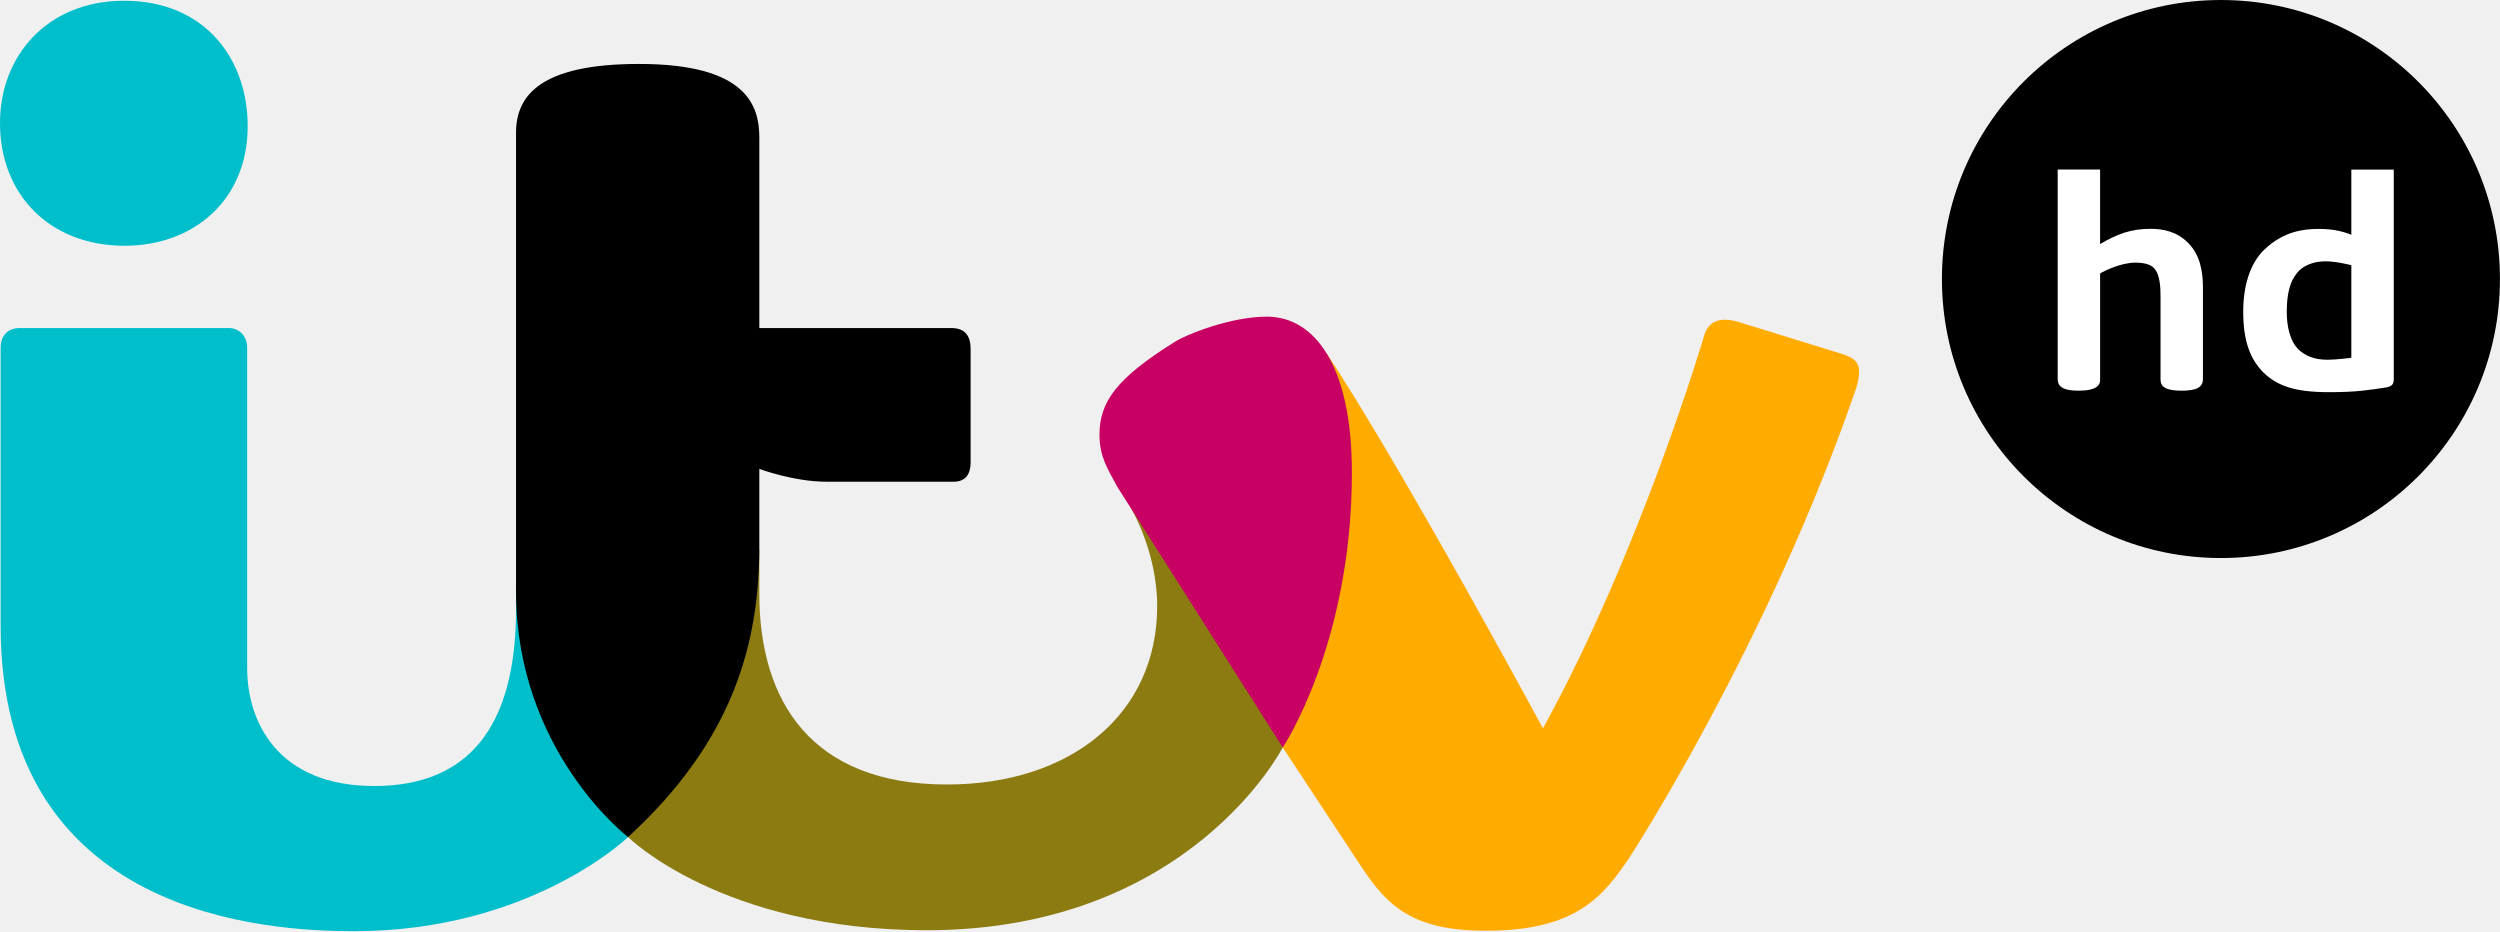
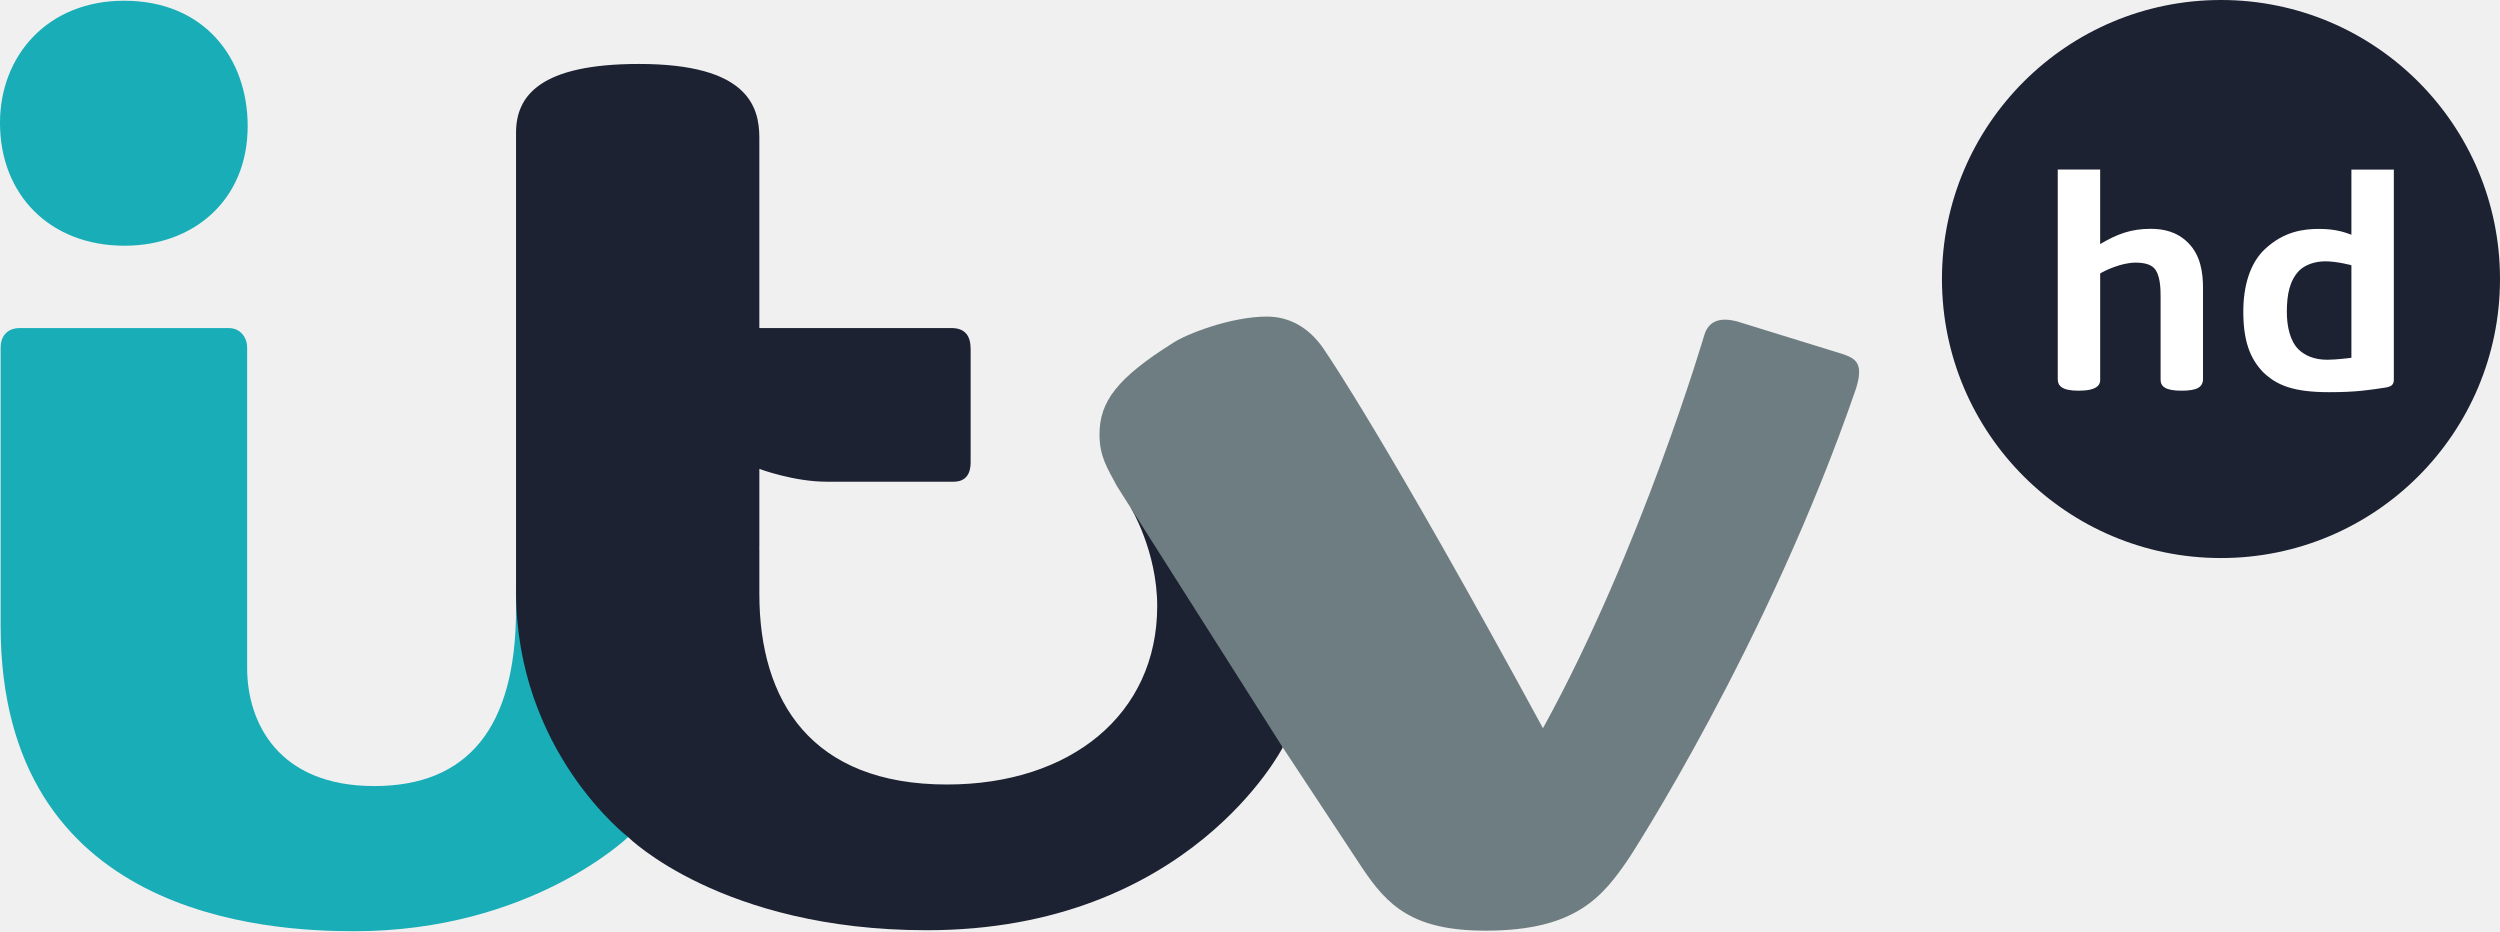
- <svg xmlns="http://www.w3.org/2000/svg" id="svg2" width="199" height="74.123" version="1.1">
-   <g id="layer1" transform="translate(-99.924 -501.97)">
-     <path id="path3018" d="m99.924 511.75c0-5.346 3.787-9.72 9.873-9.72 6.407 0 9.842 4.589 9.842 9.98 0 5.928-4.341 9.522-9.797 9.522-5.938 0-9.919-4.051-9.919-9.781z" fill="#00beca" />
-     <path id="path3020" d="m99.975 529.65c0-0.91 0.51-1.568 1.529-1.568h16.633c0.879 0 1.46 0.696 1.46 1.552v25.499c0 4.348 2.475 9.404 10.115 9.404 7.441 0 11.29-4.63 11.29-14.082v-1.987l7.899 15.035 1.019 5.096s-7.75 7.493-21.798 7.493c-6.972 0-28.147-1.144-28.147-24.311z" fill="#00beca" />
-     <path id="path3024" d="m149.92 568.6 7.899-20.386 2.548-2.548v3.567c0 8.581 4.163 15.183 14.934 15.183 9.822 0 16.735-5.564 16.735-14.198 0-4.389-2.124-7.871-2.124-7.871l11.142 5.563 0.977 13.555s-7.42 14.551-28.334 14.551c-16.331 0-23.777-7.416-23.777-7.416z" fill="#8c7b11" />
-     <path id="path3022" d="m149.92 568.6s-8.919-6.816-8.919-19.56v-36.501c0-2.935 1.894-5.479 9.79-5.479 8.629 0 9.576 3.359 9.576 5.879v15.144h15.289c1.103 0 1.529 0.645 1.529 1.667v9.036c0 0.854-0.349 1.529-1.351 1.529h-10.116c-2.623 0-5.351-1.019-5.351-1.019v6.116c0 7.625-1.97 15.415-10.448 23.189z" />
-     <path id="path3028" d="m202.03 561.47 2.428-26.674 1.097-4.642s4.845 7.064 17.189 29.79c7.839-14.254 12.839-31.286 12.839-31.286 0.351-1.164 1.281-1.446 2.626-1.091l8.462 2.615c1.027 0.367 1.585 0.773 1.006 2.683-7.038 20.483-18.06 37.379-18.06 37.379-2.122 3.145-4.283 5.814-11.445 5.814-5.777 0-7.79-1.968-9.802-4.971z" fill="#ffab00" />
-     <path id="path3026" d="m202.03 561.47-13.192-20.786c-0.792-1.482-1.395-2.38-1.395-4.139 0.01-2.586 1.354-4.456 5.911-7.311 0.985-0.647 4.534-2.058 7.409-2.058 3.878 0 6.771 4.013 6.771 12.41 0 13.662-5.503 21.884-5.503 21.884z" fill="#c80063" />
-     <circle id="path3039" cx="276.71" cy="524.18" r="22.209" fill-rule="evenodd" />
-     <path id="path2998" d="m265.38 533.07c-1.381 0-1.664-0.42-1.664-0.927v-16.68h3.376v5.935c1.363-0.809 2.479-1.214 4.016-1.214 1.027 0 2.103 0.227 2.98 1.109 1.001 0.997 1.19 2.368 1.19 3.612v7.215c0 0.673-0.475 0.949-1.721 0.949-1.266 0-1.655-0.342-1.655-0.865v-6.659c0-0.54-0.012-1.741-0.532-2.244-0.245-0.254-0.702-0.426-1.457-0.426-1.149 0-2.463 0.643-2.82 0.861v8.494c0 0.373-0.254 0.839-1.712 0.839z" fill="#fff" />
-     <path id="path3000" d="m287.09 515.47v5.185c-0.446-0.161-1.197-0.464-2.572-0.464-1.238 0-2.805 0.194-4.318 1.613-1.196 1.124-1.715 2.957-1.715 4.964 0 2.309 0.52 3.734 1.585 4.834 1.086 1.036 2.385 1.585 5.256 1.585 2.159 0 3.194-0.171 4.548-0.379 0.332-0.067 0.593-0.176 0.593-0.614v-16.724h-3.376zm-2.071 7.301c0.939 0 2.071 0.311 2.071 0.311v7.369s-1.2 0.155-1.907 0.155c-1.093 0-1.816-0.357-2.301-0.821-0.684-0.676-0.931-1.851-0.931-2.986 0-1.413 0.229-2.488 0.967-3.274 0.453-0.452 1.216-0.754 2.102-0.754z" fill="#fff" />
+ <svg xmlns="http://www.w3.org/2000/svg" id="svg2" width="198.99" height="74.122" version="1.1">
+   <path id="path3039" d="m198.99 22.209a22.209 22.209 0 0 1-22.209 22.209 22.209 22.209 0 0 1-22.209-22.209 22.209 22.209 0 0 1 22.209-22.209 22.209 22.209 0 0 1 22.209 22.209z" fill="#1d2232" fill-rule="evenodd" />
+   <g id="g824" transform="matrix(.74362 0 0 .74362 .00037876 .061933)" stroke-width=".343">
+     <g id="g817" fill="#18adb7">
+       <path id="path3018-0" d="m-5.0934e-4 13.066c0-7.188 5.093-13.071 13.276-13.071 8.616 0 13.235 6.171 13.235 13.42 0 7.972-5.837 12.803-13.174 12.803-7.985 0-13.338-5.447-13.338-13.153z" />
+       <path id="path3020-9" d="m0.068 37.141c0-1.224 0.686-2.108 2.056-2.108h22.366c1.182 0 1.963 0.936 1.963 2.087v34.29c0 5.846 3.329 12.645 13.602 12.645 10.005 0 15.181-6.225 15.181-18.936v-2.672l10.622 20.217 1.371 6.853s-10.422 10.076-29.312 10.076c-9.376 0-37.85-1.538-37.85-32.691z" />
+     </g>
+     <path id="path3024-3" d="m68.4 6.762c-10.618-1e-7 -13.164 3.42-13.164 7.367v49.082c0 17.137 11.992 26.303 11.992 26.303s10.014 9.973 31.975 9.973c28.123 0 38.1-19.566 38.1-19.566l-1.312-18.229-14.982-7.481s2.856 4.683 2.856 10.584c0 11.61-9.294 19.094-22.502 19.094-14.485 0-20.084-8.879-20.084-20.418v-4.797l-0.006 0.006c6.84e-4 -0.116 0.006-0.232 0.006-0.348v-8.225s3.67 1.371 7.197 1.371h13.602c1.349 0 1.818-0.908 1.818-2.057v-12.15c0-1.374-0.573-2.24-2.057-2.24h-20.561v-20.363c0-3.389-1.273-7.906-12.877-7.906z" fill="#1d2232" />
+     <path id="path3028-1" d="m135.6 33.803c-3.867 0-8.639 1.897-9.963 2.768-6.128 3.839-7.936 6.354-7.949 9.832 0 2.366 0.812 3.572 1.877 5.564l17.738 27.953 8.525 12.928c2.706 4.039 5.412 6.686 13.182 6.686 9.63 0 12.535-3.59 15.389-7.818 0 0 14.821-22.723 24.285-50.266 0.778-2.569 0.028-3.114-1.353-3.607l-11.379-3.516c-1.81-0.477-3.059-0.099-3.531 1.467 0 0-6.722 22.905-17.264 42.072-16.598-30.558-23.113-40.057-23.113-40.057l-2e-3 0.006c-1.62-2.689-3.868-4.012-6.441-4.012z" fill="#6e7d81" />
+   </g>
+   <g id="g850" transform="translate(-.0074091 -.00099373)" fill="#fff">
+     <path id="path2998" d="m165.46 31.1c-1.381 0-1.664-0.42-1.664-0.927v-16.68h3.376v5.935c1.363-0.809 2.479-1.214 4.016-1.214 1.027 0 2.103 0.227 2.98 1.109 1.001 0.997 1.19 2.368 1.19 3.612v7.215c0 0.673-0.475 0.949-1.721 0.949-1.266 0-1.655-0.342-1.655-0.865v-6.659c0-0.54-0.012-1.741-0.532-2.244-0.245-0.254-0.702-0.426-1.457-0.426-1.149 0-2.463 0.643-2.82 0.861v8.494c0 0.373-0.254 0.839-1.712 0.839z" />
+     <path id="path3000" d="m187.17 13.5v5.185c-0.446-0.161-1.197-0.464-2.572-0.464-1.238 0-2.805 0.194-4.318 1.613-1.196 1.124-1.715 2.957-1.715 4.964 0 2.309 0.52 3.734 1.585 4.834 1.086 1.036 2.385 1.585 5.256 1.585 2.159 0 3.194-0.171 4.548-0.379 0.332-0.067 0.593-0.176 0.593-0.614v-16.724h-3.376zm-2.071 7.301c0.939 0 2.071 0.311 2.071 0.311v7.369s-1.2 0.155-1.907 0.155c-1.093 0-1.816-0.357-2.301-0.821-0.684-0.676-0.931-1.851-0.931-2.986 0-1.413 0.229-2.488 0.967-3.274 0.453-0.452 1.216-0.754 2.102-0.754z" />
  </g>
</svg>
